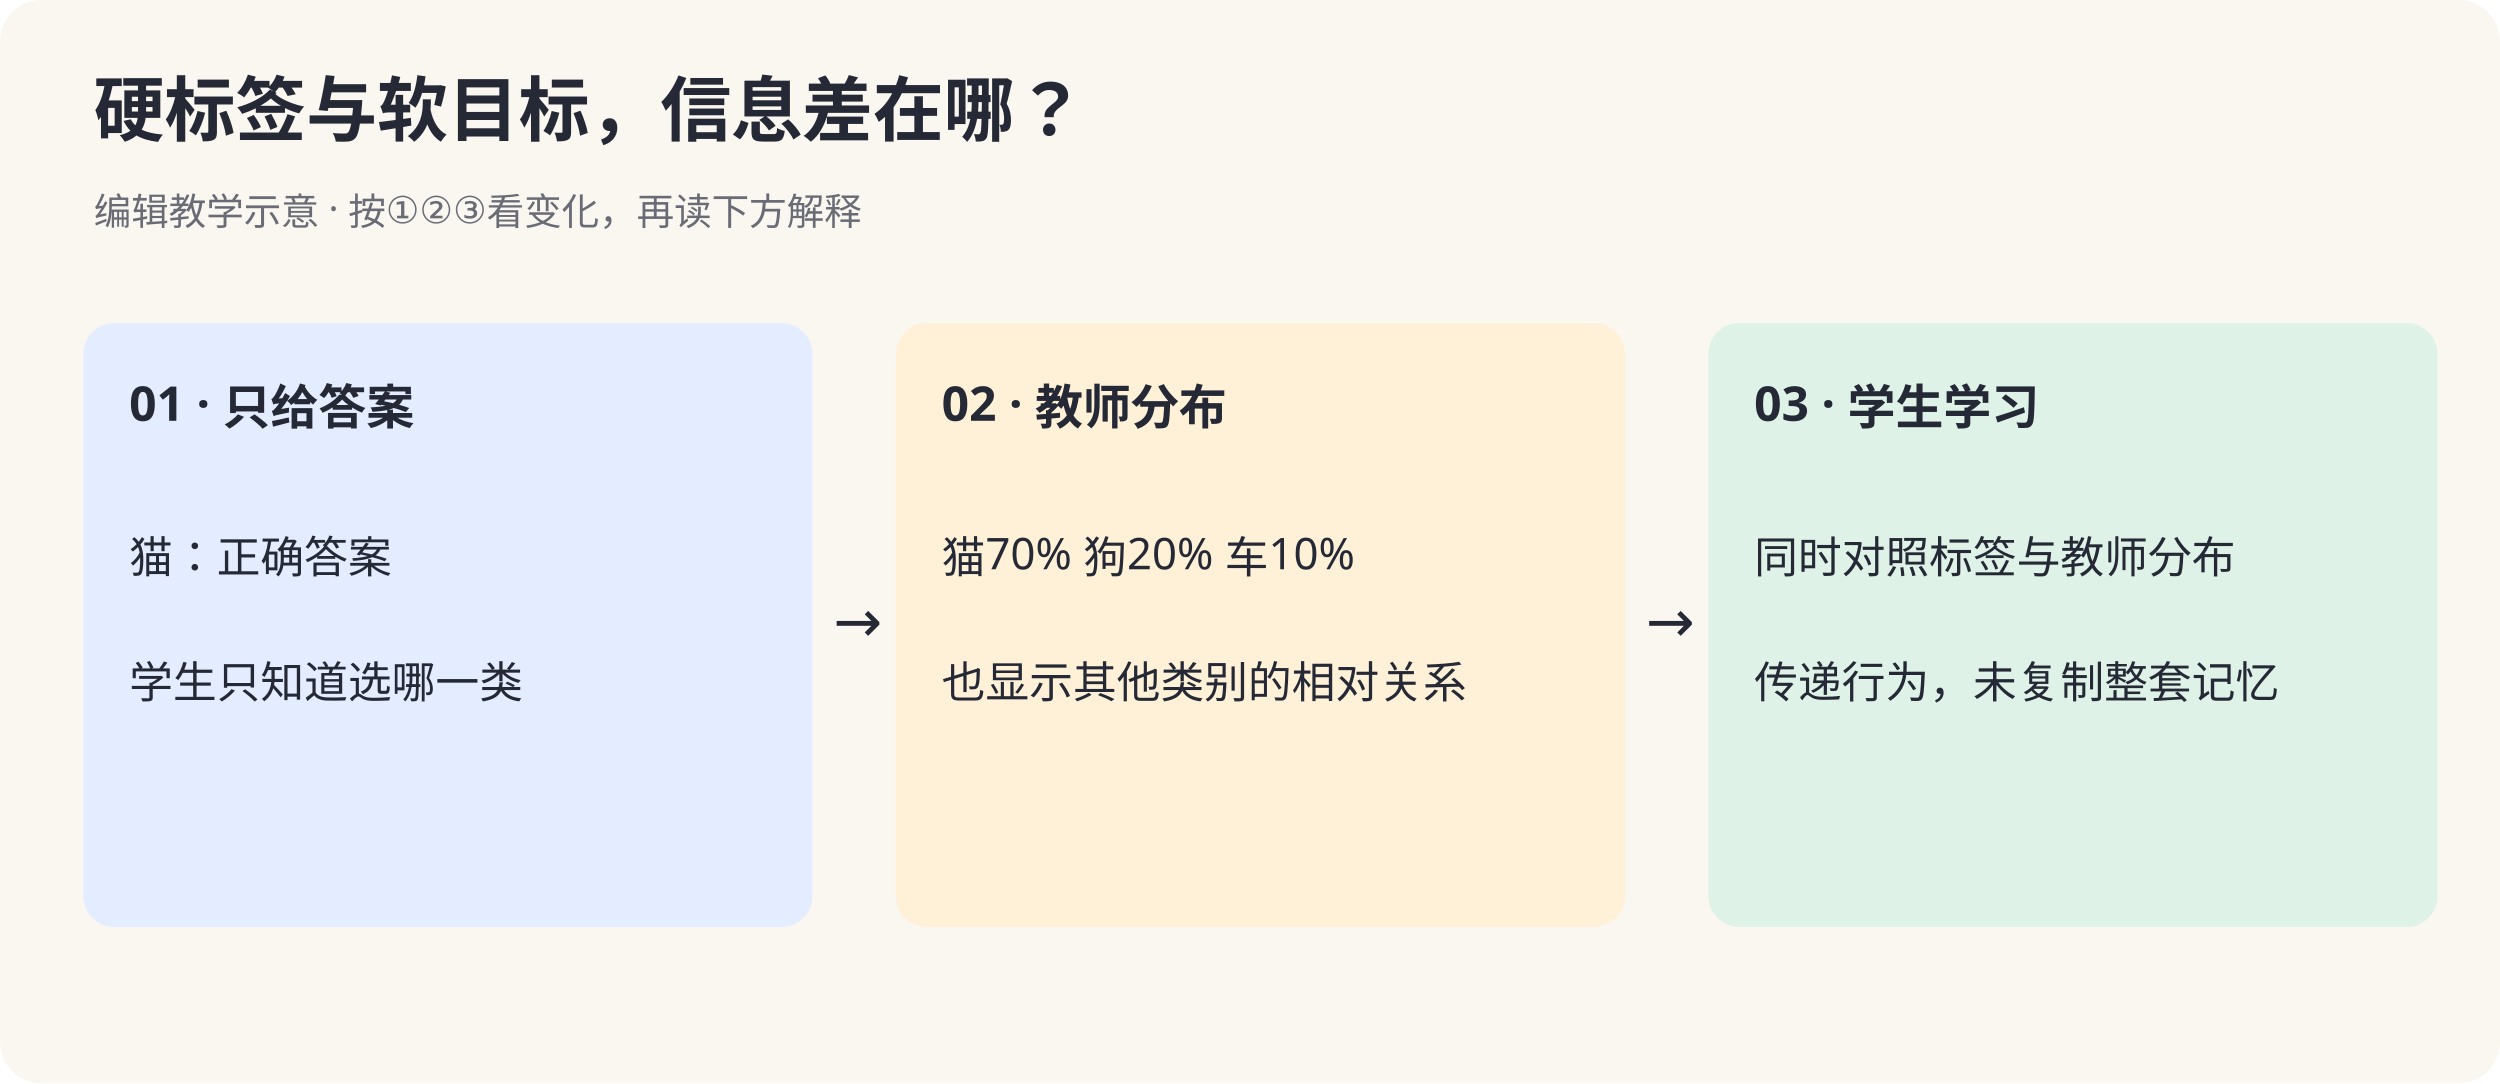
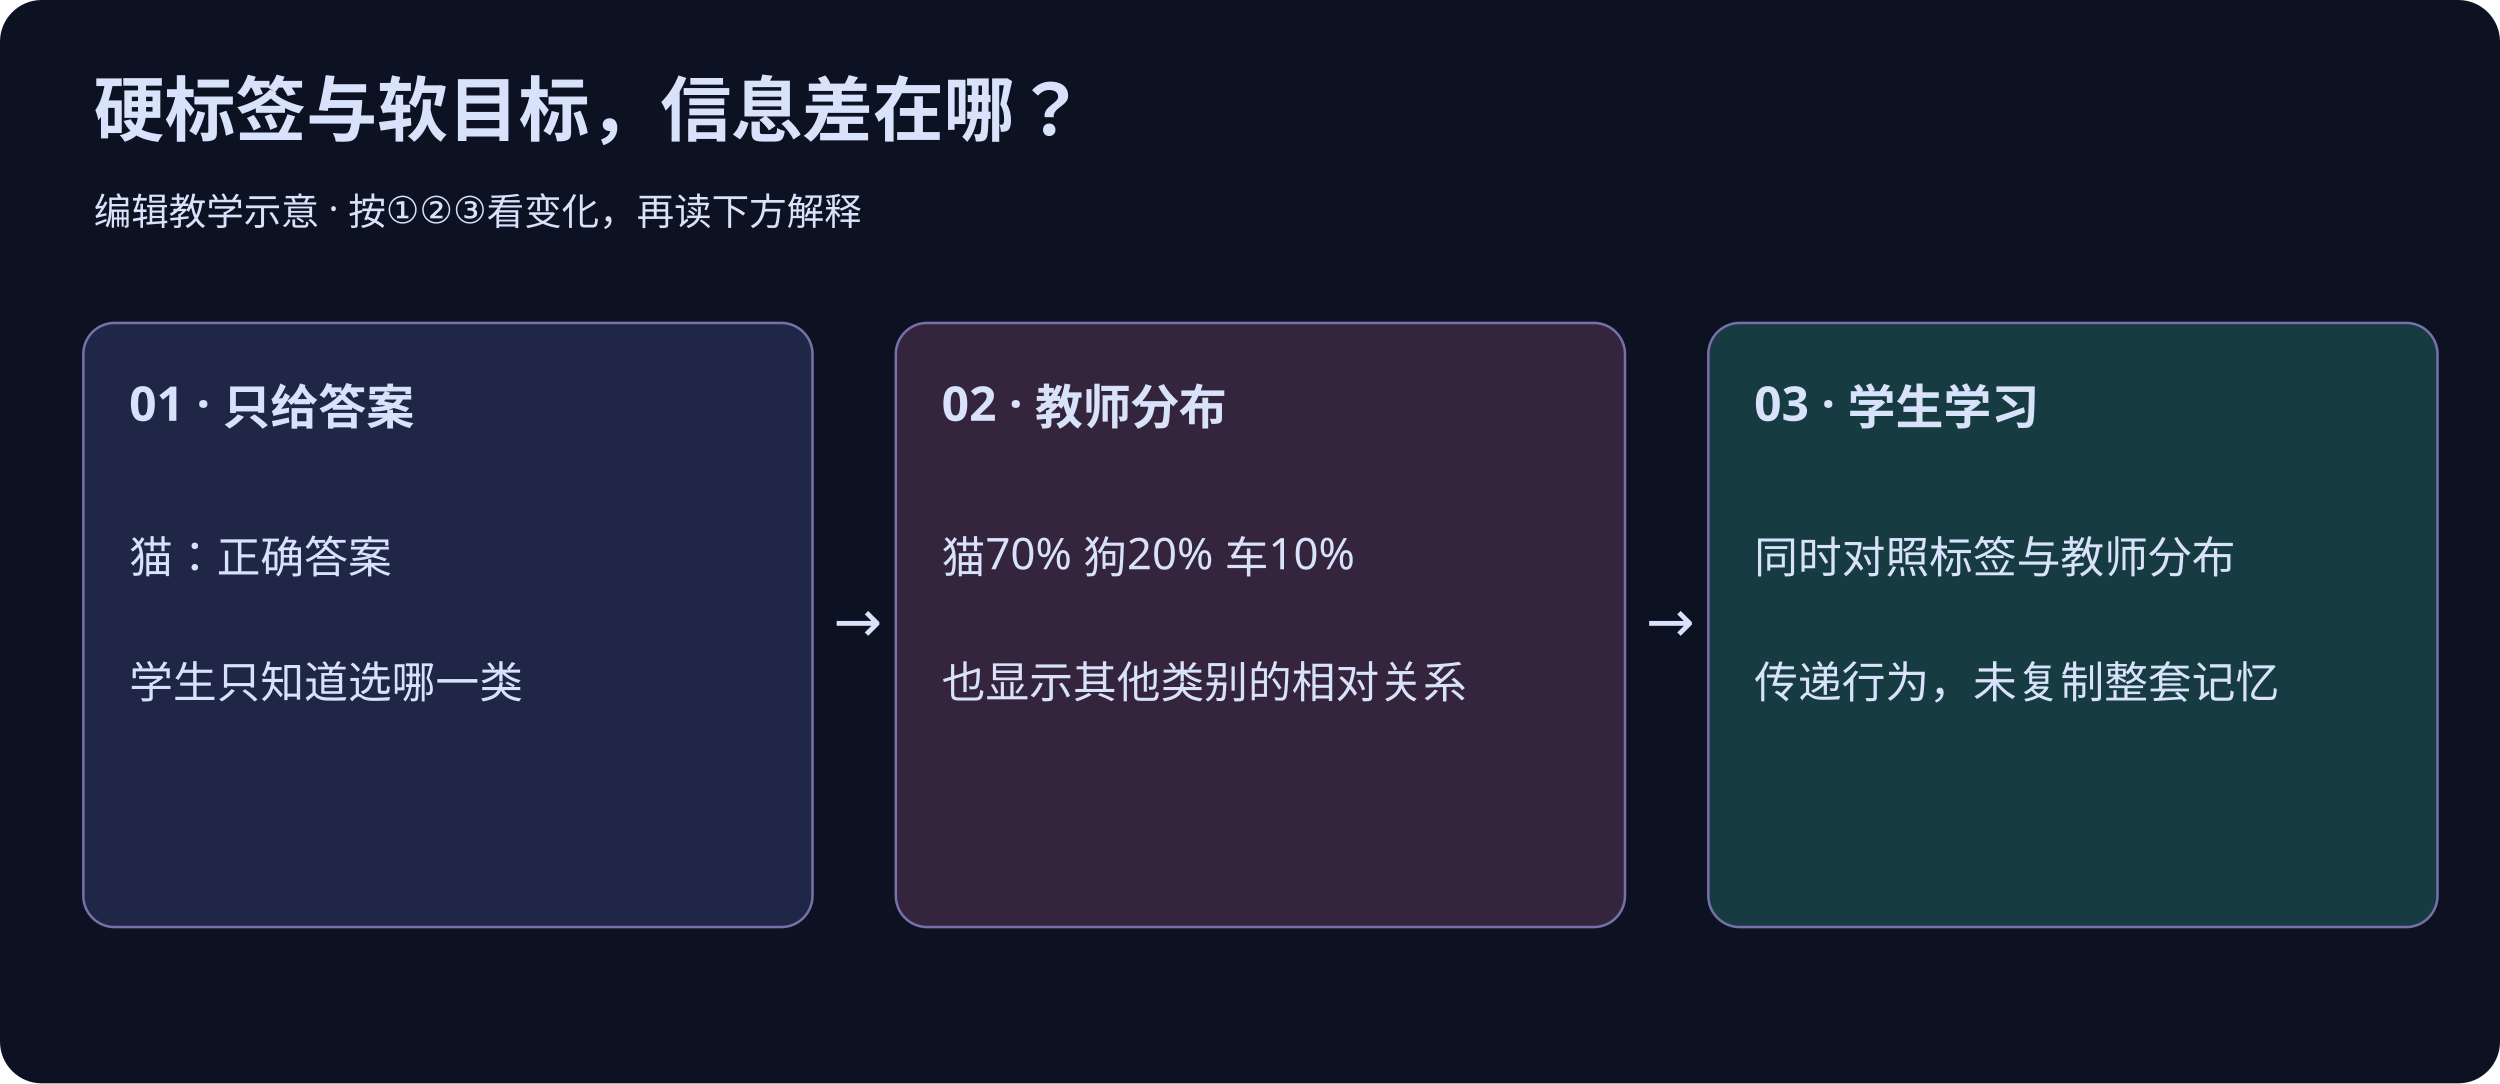
- <svg xmlns="http://www.w3.org/2000/svg" width="1200" height="520" viewBox="0 0 1200 520" role="img">
-   <rect width="1200" height="520" rx="20" fill="#faf7f1" />
+ <svg xmlns="http://www.w3.org/2000/svg" viewBox="0 0 1200 520" role="img" class="atlas-interactive-svg" style="width:100%;height:auto;display:block">
+   <style>.atlas-diagram-node{cursor:pointer;outline:none}.atlas-diagram-node rect{transition:stroke .3s,fill .3s}.atlas-diagram-node:hover rect,.atlas-diagram-node:focus rect{stroke:#c8b7ff;stroke-width:2.5}.atlas-diagram-node.is-selected rect{fill:#3c2d60;stroke:#c4acff;stroke-width:2.5;filter:drop-shadow(0 0 9px #986dff55)}path[marker-end]{stroke-dasharray:10 6;animation:atlas-edge 3s linear infinite}@keyframes atlas-edge{to{stroke-dashoffset:-64}}@media(prefers-reduced-motion:reduce){*{animation:none!important;transition:none!important}}</style>
+   <rect width="1200" height="520" rx="20" fill="#0d1223" />
  <g font-family="PingFang SC,Microsoft YaHei,sans-serif" fill="#252936">
-     <text x="45" y="65" font-size="34" font-weight="700">硬标签与软目标，信息差在哪？</text>
-     <text x="45" y="108" font-size="18" fill="#696b75">编辑教学示意 · 按①②③看变化，再读下方解释</text>
-     <rect x="40" y="155" width="350" height="290" rx="15" fill="#e4edff" />
-     <text x="62" y="202" font-size="23" font-weight="700">01 · 只给答案</text>
-     <text x="62" y="275" font-size="21">猫：正确答案</text>
-     <text x="62" y="335" font-size="21">学生只知道选哪一类</text>
-     <text x="400" y="308" font-size="28">→</text>
-     <rect x="430" y="155" width="350" height="290" rx="15" fill="#fff0d8" />
-     <text x="452" y="202" font-size="23" font-weight="700">02 · 教师分布</text>
-     <text x="452" y="275" font-size="21">猫70% 狗20% 车10%</text>
-     <text x="452" y="335" font-size="21">也显示其他类别的相对关系</text>
-     <text x="790" y="308" font-size="28">→</text>
-     <rect x="820" y="155" width="350" height="290" rx="15" fill="#dff2e8" />
-     <text x="842" y="202" font-size="23" font-weight="700">03 · 学生学习</text>
-     <text x="842" y="275" font-size="21">同时对照标签与教师分布</text>
-     <text x="842" y="335" font-size="21">传递行为，未复制整套记忆</text>
+     <text x="45" y="65" font-size="34" font-weight="700" fill="#d8e2fa">硬标签与软目标，信息差在哪？</text>
+     <text x="45" y="108" font-size="18" fill="#d8e2fa">编辑教学示意 · 按①②③看变化，再读下方解释</text>
+     <g class="atlas-diagram-node" data-node="0" tabindex="0" role="button" aria-label="01 · 只给答案；猫：正确答案；学生只知道选哪一类">
+       <rect x="40" y="155" width="350" height="290" rx="15" fill="#202746" stroke="#7770a9" stroke-width="1.2" />
+       <text x="62" y="202" font-size="23" font-weight="700" fill="#d8e2fa">01 · 只给答案</text>
+       <text x="62" y="275" font-size="21" fill="#d8e2fa">猫：正确答案</text>
+       <text x="62" y="335" font-size="21" fill="#d8e2fa">学生只知道选哪一类</text>
+     </g>
+     <text x="400" y="308" font-size="28" fill="#d8e2fa">→</text>
+     <g class="atlas-diagram-node" data-node="1" tabindex="0" role="button" aria-label="02 · 教师分布；猫70% 狗20% 车10%；也显示其他类别的相对关系">
+       <rect x="430" y="155" width="350" height="290" rx="15" fill="#34253d" stroke="#7770a9" stroke-width="1.2" />
+       <text x="452" y="202" font-size="23" font-weight="700" fill="#d8e2fa">02 · 教师分布</text>
+       <text x="452" y="275" font-size="21" fill="#d8e2fa">猫70% 狗20% 车10%</text>
+       <text x="452" y="335" font-size="21" fill="#d8e2fa">也显示其他类别的相对关系</text>
+     </g>
+     <text x="790" y="308" font-size="28" fill="#d8e2fa">→</text>
+     <g class="atlas-diagram-node" data-node="2" tabindex="0" role="button" aria-label="03 · 学生学习；同时对照标签与教师分布；传递行为，未复制整套记忆">
+       <rect x="820" y="155" width="350" height="290" rx="15" fill="#163b40" stroke="#7770a9" stroke-width="1.2" />
+       <text x="842" y="202" font-size="23" font-weight="700" fill="#d8e2fa">03 · 学生学习</text>
+       <text x="842" y="275" font-size="21" fill="#d8e2fa">同时对照标签与教师分布</text>
+       <text x="842" y="335" font-size="21" fill="#d8e2fa">传递行为，未复制整套记忆</text>
+     </g>
  </g>
</svg>
